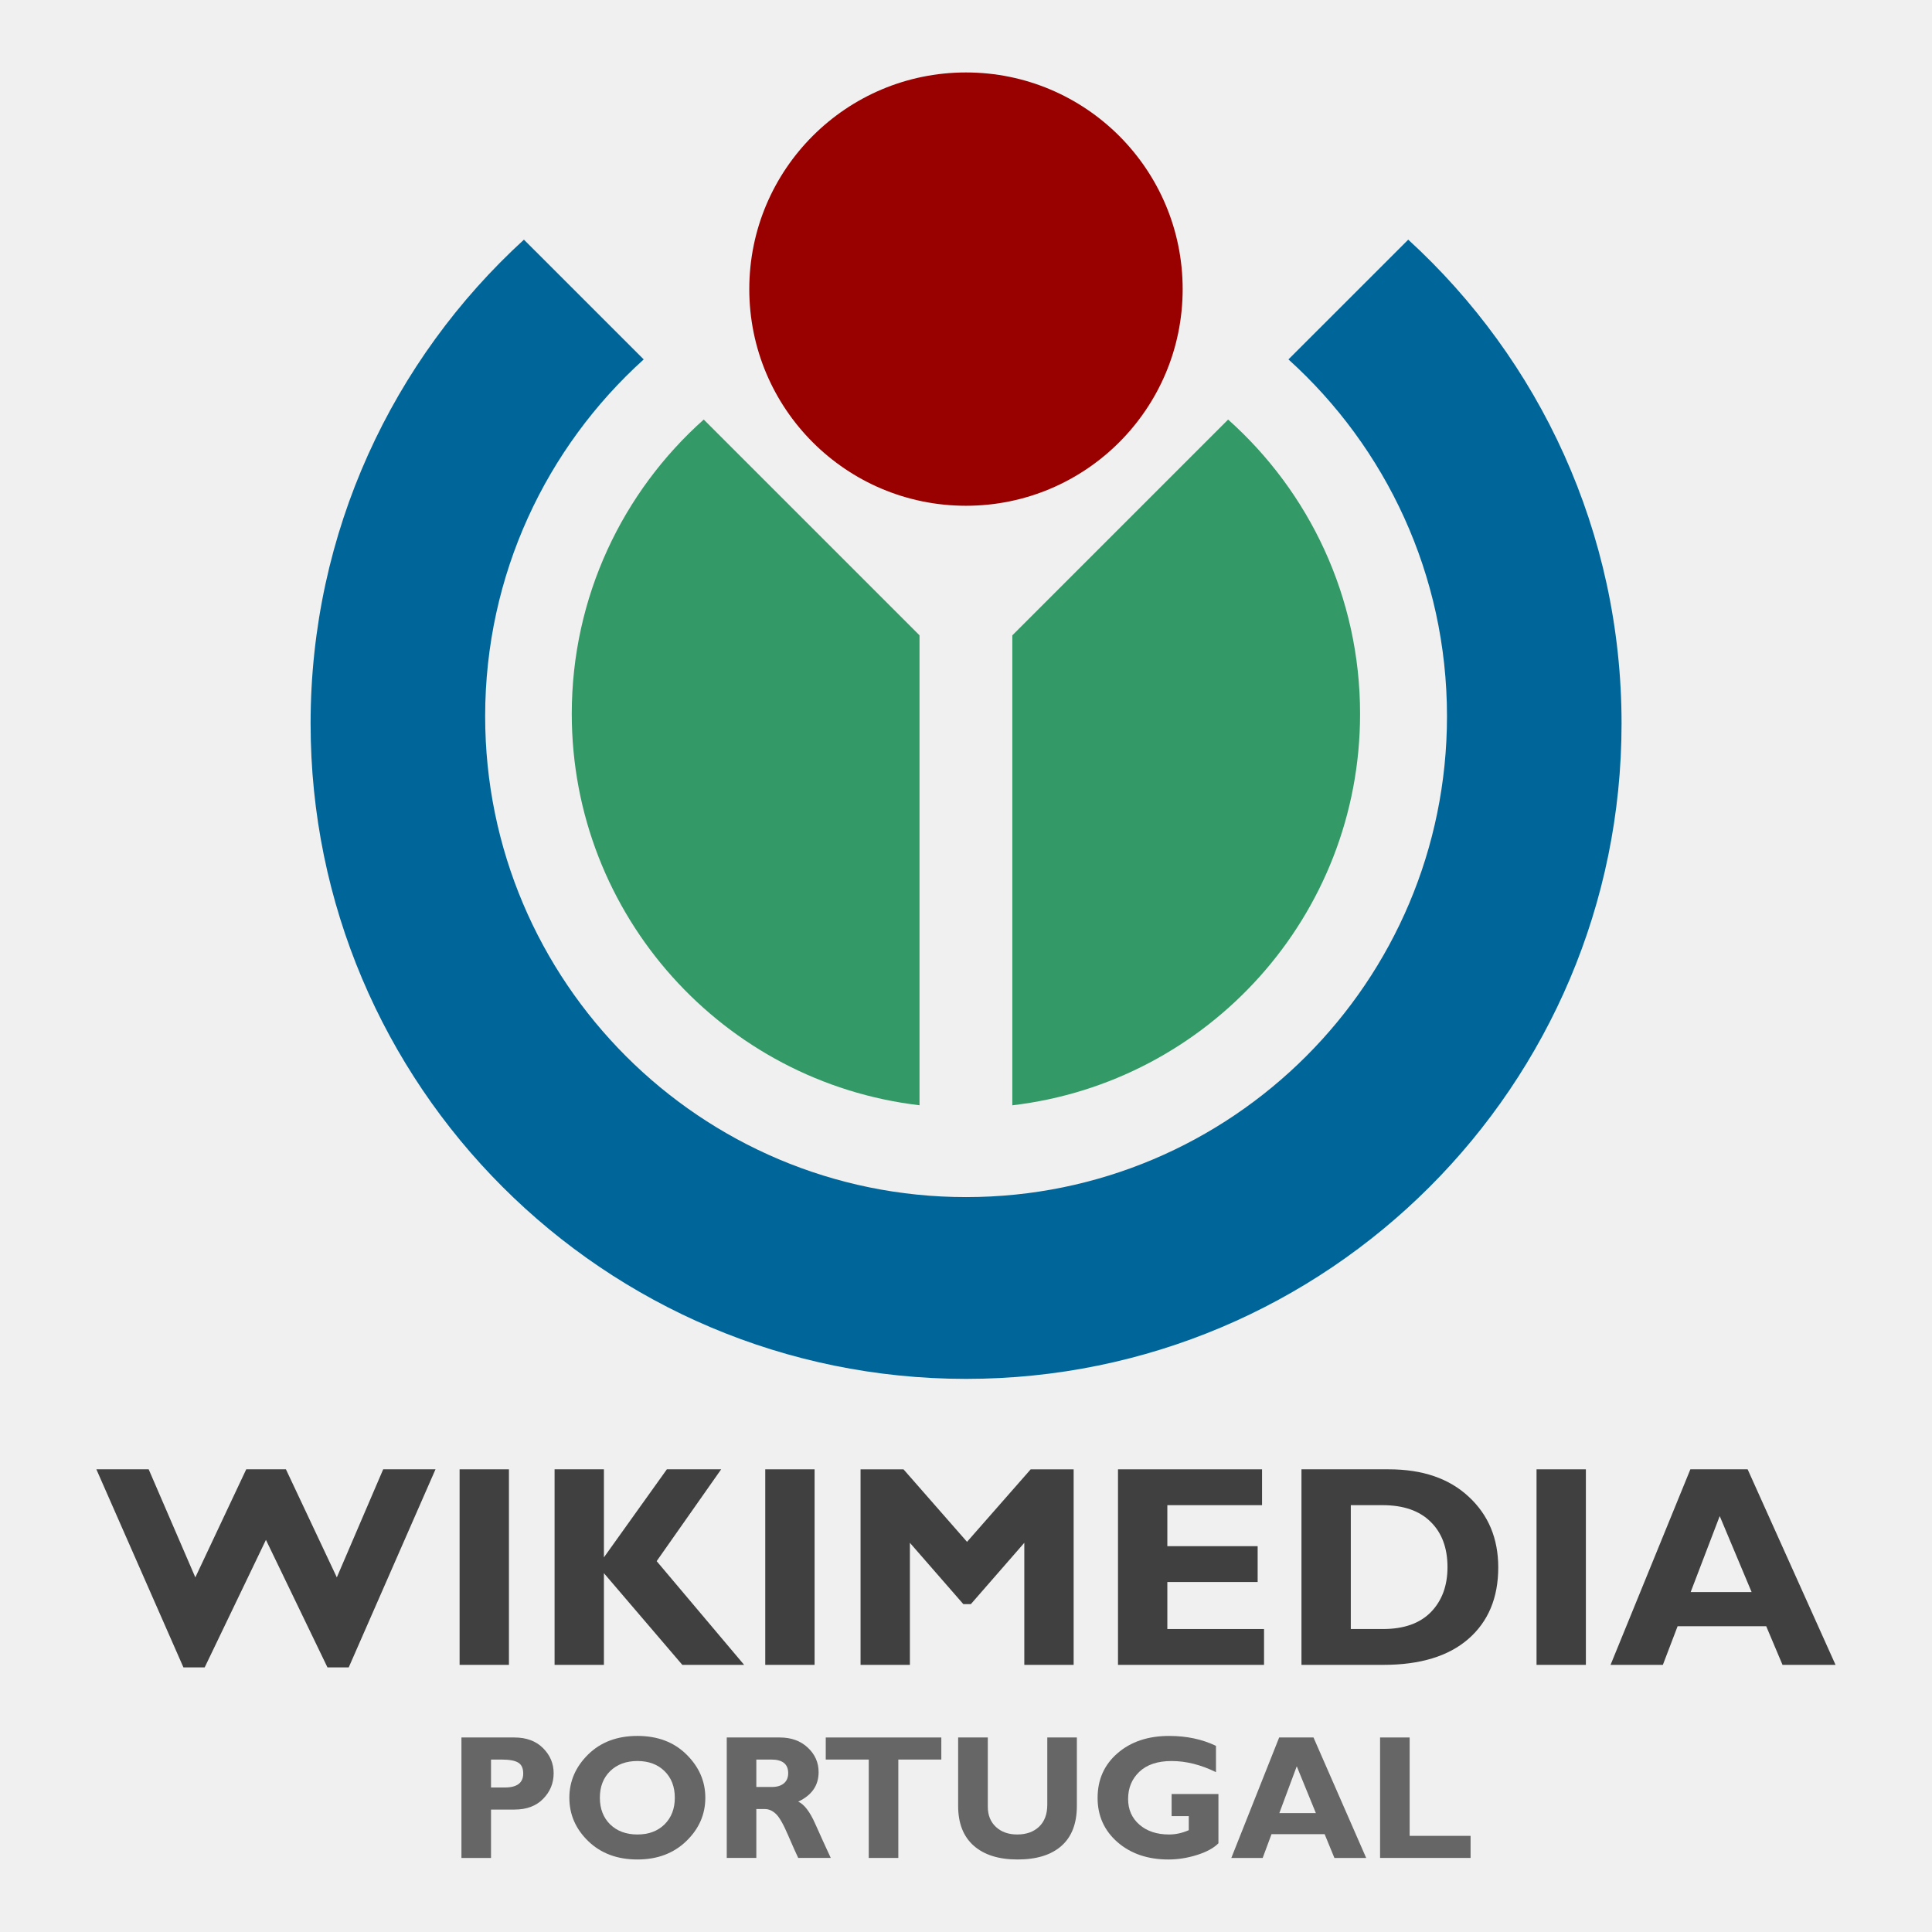
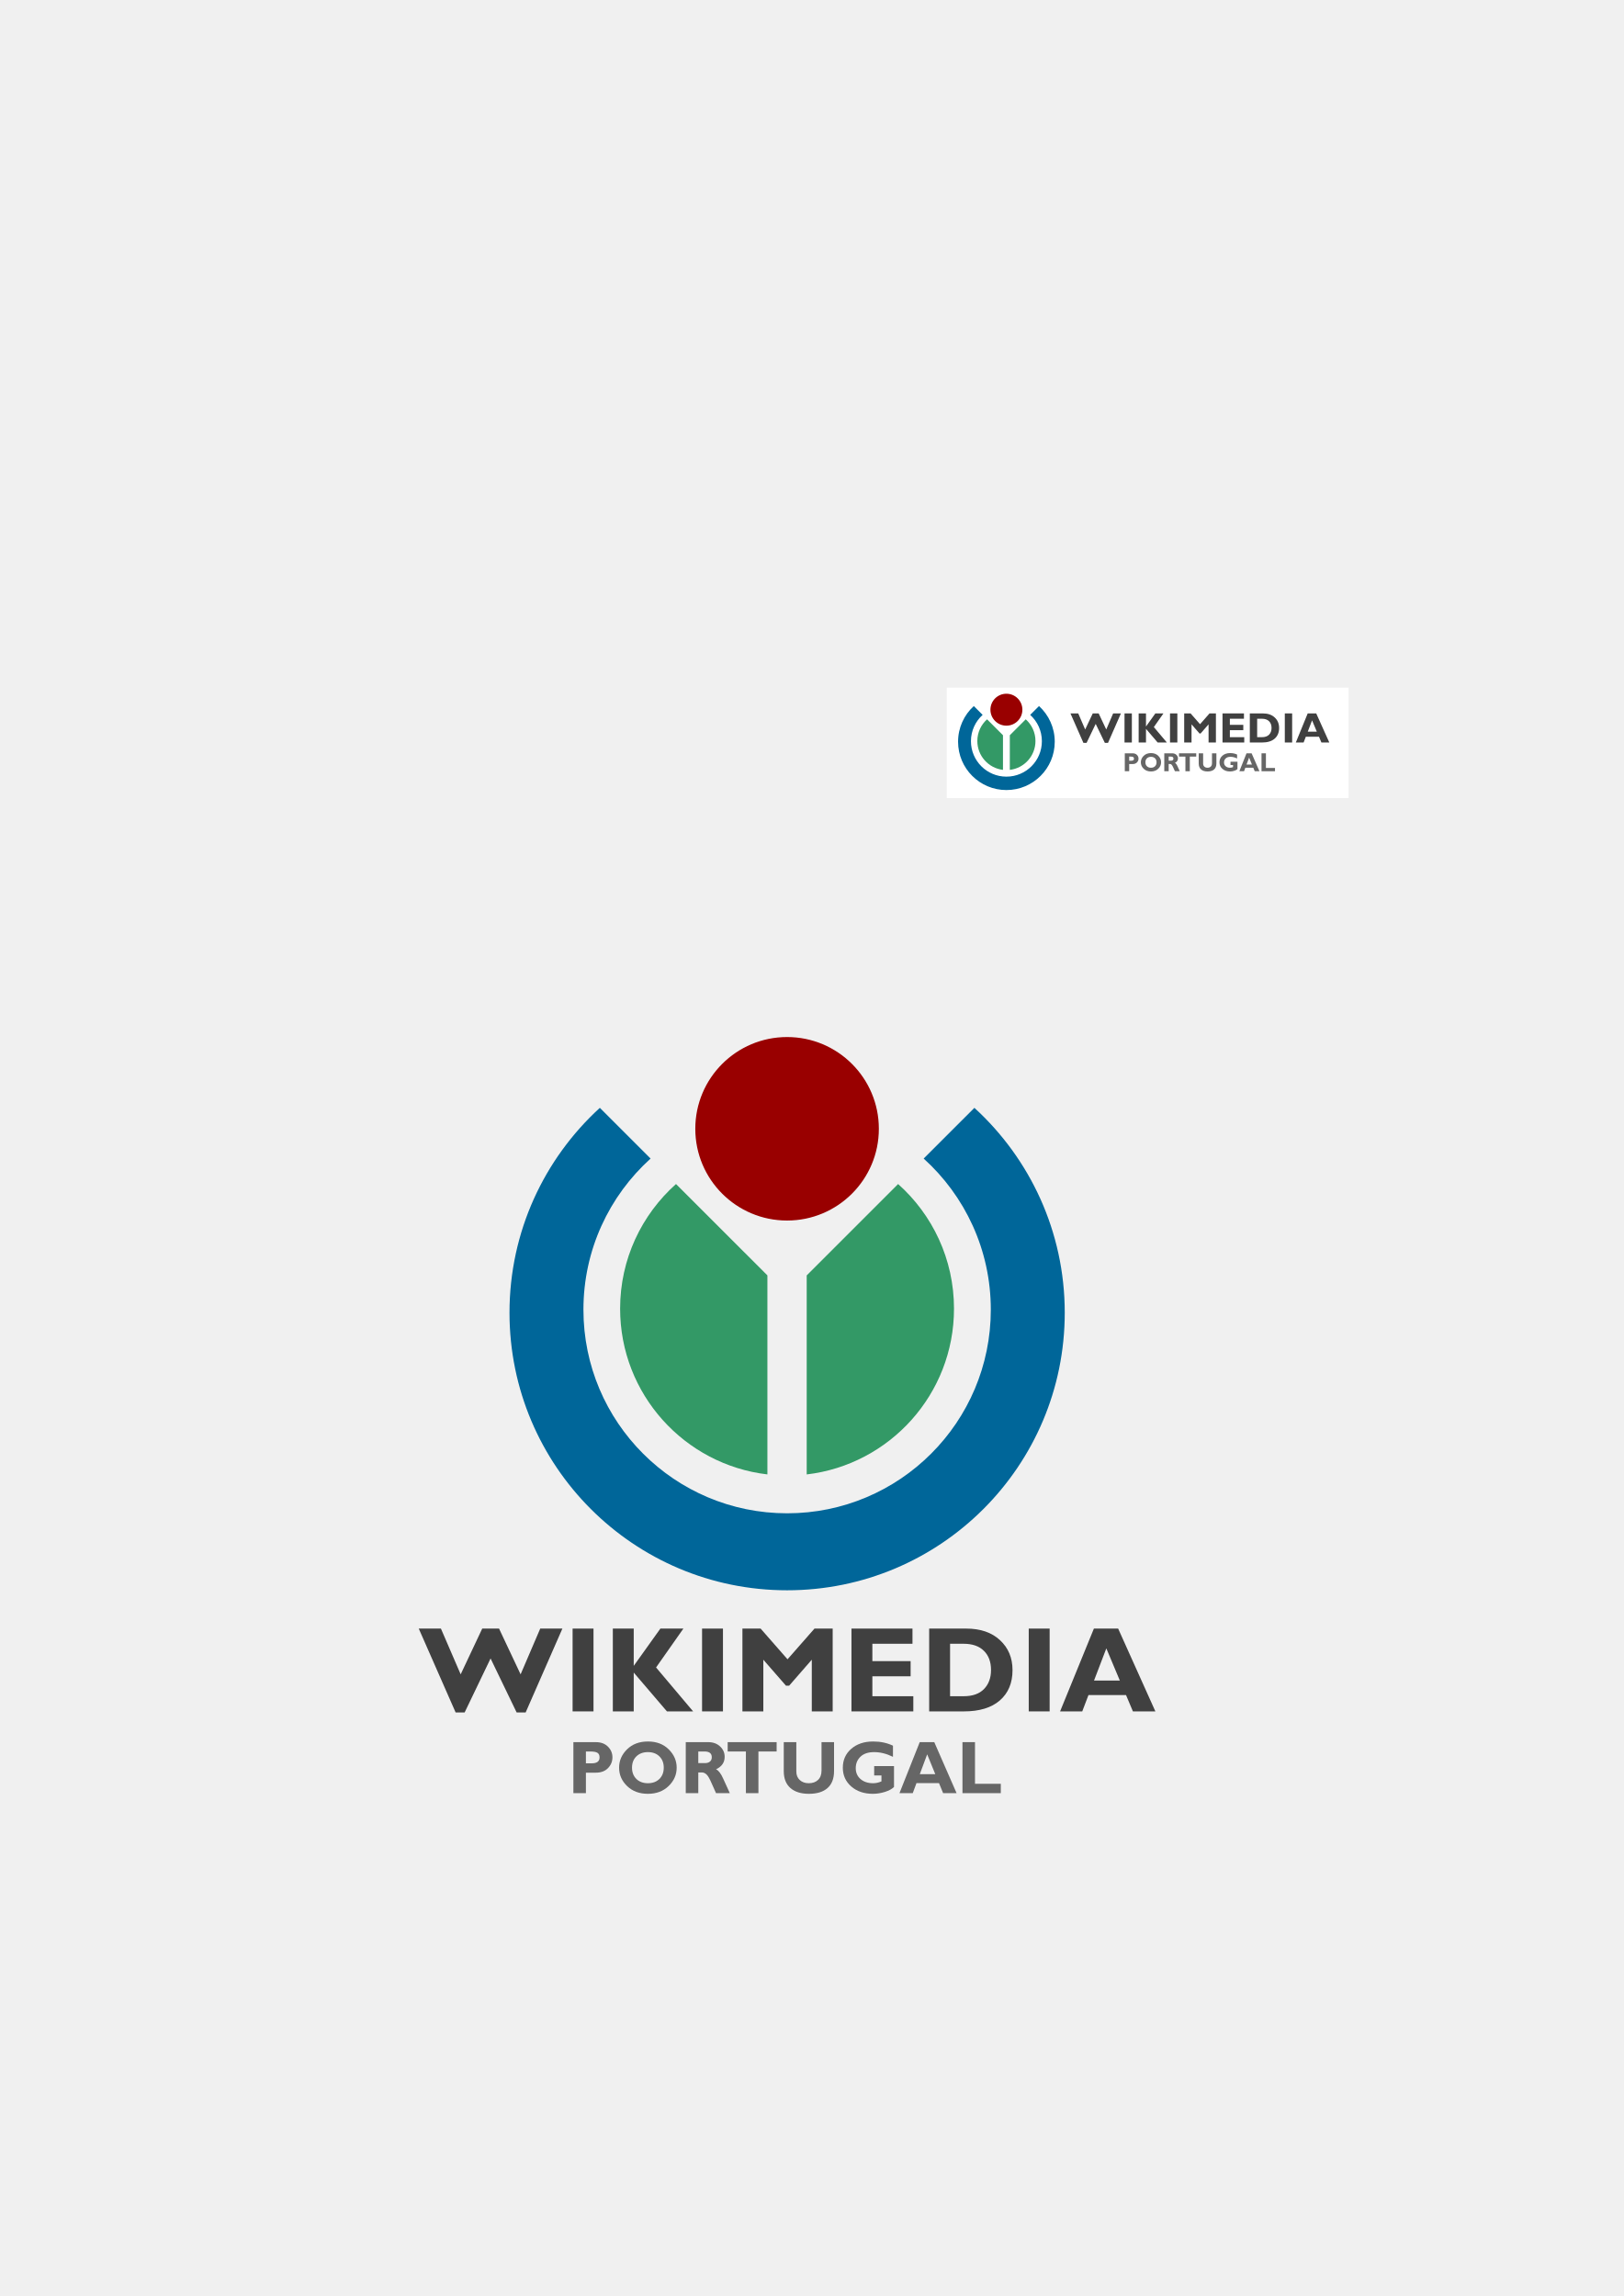
- <svg xmlns="http://www.w3.org/2000/svg" id="Wikimedia_Portugal_logo" xml:space="preserve" height="400" width="400" version="1.0" viewBox="0 0 400 400">
-   <rect id="background" height="400" width="400" y="0" x="0" fill="none" />
-   <g id="g4010" transform="matrix(.78366 0 0 .78366 -924.83 42.157)">
-     <path id="path7" fill="#900" d="m1378.1 22.588c0-31.615 25.629-57.241 57.248-57.241s57.247 25.626 57.247 57.241c0 31.612-25.629 57.236-57.247 57.236s-57.248-25.624-57.248-57.236z" />
-     <path id="path9" fill="#396" d="m1504.6 57.047c21.396 19.074 34.867 46.838 34.867 77.754 0 53.36-40.143 97.343-91.876 103.42v-124.16l57.009-57.004z" />
-     <path id="path11" fill="#396" d="m1331.2 134.8c0-30.917 13.472-58.68 34.866-77.754l57.009 57.004v124.16c-51.736-6.072-91.875-50.055-91.875-103.42z" />
-     <path id="path13" fill="#069" d="m1262.2 137.35c0-50.623 21.727-96.17 56.364-127.83l31.644 31.641c-25.724 23.247-41.889 56.873-41.889 94.271 0 70.162 56.885 127.04 127.06 127.04 70.173 0 127.05-56.879 127.05-127.04 0-37.398-16.162-71.024-41.885-94.271l31.646-31.641c34.639 31.661 56.36 77.21 56.36 127.83 0 95.628-77.527 173.15-173.18 173.15-95.643 0-173.17-77.524-173.17-173.15z" />
+ <svg xmlns="http://www.w3.org/2000/svg" id="Wikimedia_Portugal_logo" xml:space="preserve" height="297mm" width="210mm" version="1.0" viewBox="0 0 793.701 1122.52">
+   <defs id="defs535" />
+   <rect id="background" height="400" width="400" y="492.011" x="184.746" style="fill:none" />
+   <g id="g4010" transform="matrix(0.78366,0,0,0.78366,-740.0842,534.1682)">
+     <path id="path7" d="m 1378.1,22.588 c 0,-31.615 25.629,-57.241 57.248,-57.241 31.619,0 57.247,25.626 57.247,57.241 0,31.612 -25.629,57.236 -57.247,57.236 -31.618,0 -57.248,-25.624 -57.248,-57.236 z" style="fill:#990000" />
+     <path id="path9" d="m 1504.6,57.047 c 21.396,19.074 34.867,46.838 34.867,77.754 0,53.36 -40.143,97.343 -91.876,103.42 V 114.061 L 1504.6,57.057 Z" style="fill:#339966" />
+     <path id="path11" d="m 1331.2,134.8 c 0,-30.917 13.472,-58.68 34.866,-77.754 l 57.009,57.004 V 238.21 C 1371.339,232.138 1331.2,188.155 1331.2,134.79 Z" style="fill:#339966" />
+     <path id="path13" d="m 1262.2,137.35 c 0,-50.623 21.727,-96.17 56.364,-127.83 l 31.644,31.641 c -25.724,23.247 -41.889,56.873 -41.889,94.271 0,70.162 56.885,127.04 127.06,127.04 70.173,0 127.05,-56.879 127.05,-127.04 0,-37.398 -16.162,-71.024 -41.885,-94.271 L 1552.19,9.52 c 34.639,31.661 56.36,77.21 56.36,127.83 0,95.628 -77.527,173.15 -173.18,173.15 -95.643,0 -173.17,-77.524 -173.17,-173.15 z" style="fill:#006699" />
  </g>
-   <g id="text3187" fill="#404040" transform="scale(1.0064 .99359)">
-     <path id="path2845" d="m54.709 320.87-12.6 26.571h-4.375l-17.908-41.271h10.762l9.596 22.517 10.471-22.517h8.167l10.471 22.517 9.537-22.517h10.762l-17.85 41.271h-4.375l-12.658-26.571" />
-     <path id="path2847" d="m104.7 306.17v40.746h-10.15v-40.746h10.15" />
-     <path id="path2849" d="m148.36 306.17-13.271 19.133 17.996 21.612h-12.717l-16.129-19.104v19.104h-10.15v-40.746h10.15v18.346l12.95-18.346h11.171" />
-     <path id="path2851" d="m167.58 306.17v40.746h-10.15v-40.746h10.15" />
-     <path id="path2853" d="m198.94 321.28 13.096-15.108h8.837v40.746h-10.15v-25.433l-10.996 12.775h-1.546l-10.996-12.775v25.433h-10.15v-40.746h8.837l13.067 15.108" />
-     <path id="path2855" d="m260.04 339.45v7.467h-30.042v-40.746h29.633v7.467h-19.483v8.546h18.579v7.467h-18.579v9.8h19.892" />
-     <path id="path2857" d="m267.74 306.17h17.967c6.942 0 12.425 1.906 16.45 5.717 4.044 3.792 6.067 8.701 6.067 14.729-0 6.319-2.051 11.287-6.154 14.904-4.083 3.597-9.917 5.396-17.5 5.396h-16.829v-40.746m10.15 7.467v25.812h6.621c4.297 0 7.583-1.176 9.858-3.529 2.275-2.372 3.412-5.493 3.413-9.362-0-4.005-1.157-7.155-3.471-9.45-2.295-2.314-5.6-3.471-9.917-3.471h-6.504" />
-     <path id="path2859" d="m326.25 306.17v40.746h-10.15v-40.746h10.15" />
-     <path id="path2861" d="m359.53 306.17 18.083 40.746h-10.908l-3.354-8.05h-18.229l-3.033 8.05h-10.762l16.421-40.746h11.783m0.817 25.579-6.562-15.837-5.979 15.837h12.542" />
+   <g id="text3187" transform="matrix(1.0064,0,0,0.99359,184.7458,492.0112)" style="fill:#404040">
+     <path id="path2845" d="m 54.709,320.87 -12.6,26.571 H 37.734 L 19.826,306.17 h 10.762 l 9.596,22.517 10.471,-22.517 h 8.167 l 10.471,22.517 9.537,-22.517 h 10.762 l -17.85,41.271 h -4.375 L 54.709,320.87" />
+     <path id="path2847" d="m 104.7,306.17 v 40.746 H 94.55 V 306.17 h 10.15" />
+     <path id="path2849" d="m 148.36,306.17 -13.271,19.133 17.996,21.612 h -12.717 l -16.129,-19.104 v 19.104 h -10.15 v -40.746 h 10.15 v 18.346 l 12.95,-18.346 h 11.171" />
+     <path id="path2851" d="m 167.58,306.17 v 40.746 H 157.43 V 306.17 h 10.15" />
+     <path id="path2853" d="m 198.94,321.28 13.096,-15.108 h 8.837 v 40.746 h -10.15 v -25.433 l -10.996,12.775 h -1.546 l -10.996,-12.775 v 25.433 h -10.15 v -40.746 h 8.837 l 13.067,15.108" />
+     <path id="path2855" d="m 260.04,339.45 v 7.467 h -30.042 v -40.746 h 29.633 v 7.467 h -19.483 v 8.546 h 18.579 v 7.467 h -18.579 v 9.8 h 19.892" />
+     <path id="path2857" d="m 267.74,306.17 h 17.967 c 6.942,4e-5 12.425,1.906 16.45,5.717 4.044,3.792 6.067,8.701 6.067,14.729 -5e-5,6.319 -2.051,11.287 -6.154,14.904 -4.083,3.597 -9.917,5.396 -17.5,5.396 h -16.829 v -40.746 m 10.15,7.467 v 25.812 h 6.621 c 4.297,0 7.583,-1.176 9.858,-3.529 2.275,-2.372 3.412,-5.493 3.413,-9.362 -3e-5,-4.005 -1.157,-7.155 -3.471,-9.45 -2.295,-2.314 -5.6,-3.471 -9.917,-3.471 h -6.504" />
+     <path id="path2859" d="m 326.25,306.17 v 40.746 H 316.1 V 306.17 h 10.15" />
+     <path id="path2861" d="m 359.53,306.17 18.083,40.746 h -10.908 l -3.354,-8.05 h -18.229 l -3.033,8.05 h -10.762 l 16.421,-40.746 h 11.783 m 0.817,25.579 -6.562,-15.837 -5.979,15.837 h 12.542" />
  </g>
-   <g id="text3963" fill="#666" transform="scale(.99272 1.0073)">
-     <path id="path2864" d="m96.238 357.12h11.041c2.505 0 4.496 0.727 5.973 2.18 1.477 1.453 2.215 3.172 2.215 5.157-0 2.056-0.733 3.816-2.198 5.281-1.453 1.465-3.438 2.198-5.955 2.198h-4.909v9.943h-6.168v-24.759m6.168 4.537v5.742h2.871c2.564 0 3.846-0.957 3.846-2.871-0-1.075-0.343-1.819-1.028-2.233-0.685-0.425-1.855-0.638-3.509-0.638h-2.18" />
-     <path id="path2866" d="m132.94 356.8c4.218 0 7.633 1.276 10.244 3.828 2.611 2.54 3.917 5.5 3.917 8.879-0 3.426-1.323 6.398-3.97 8.915-2.647 2.517-6.043 3.775-10.191 3.775-4.194 0-7.609-1.252-10.244-3.757-2.635-2.505-3.952-5.482-3.952-8.932 0-3.391 1.306-6.357 3.917-8.897 2.623-2.54 6.049-3.81 10.279-3.81m0 20.257c2.339 0 4.224-0.691 5.654-2.074 1.43-1.394 2.144-3.22 2.144-5.476-0-2.268-0.715-4.094-2.144-5.476-1.43-1.382-3.314-2.074-5.654-2.074-2.351 0-4.248 0.691-5.689 2.074-1.43 1.382-2.144 3.208-2.144 5.476 0 2.257 0.715 4.082 2.144 5.476 1.441 1.382 3.338 2.074 5.689 2.074" />
-     <path id="path2868" d="m151.57 357.12h11.059c2.398 0 4.348 0.697 5.848 2.091 1.5 1.382 2.251 3.06 2.251 5.033-0 2.729-1.418 4.75-4.253 6.061 1.252 0.555 2.434 2.074 3.545 4.555 1.122 2.481 2.204 4.821 3.243 7.018h-6.788c-0.402-0.815-1.105-2.369-2.109-4.661-0.992-2.292-1.849-3.763-2.57-4.413-0.709-0.65-1.471-0.975-2.286-0.975h-1.772v10.049h-6.168v-24.759m6.168 4.537v5.636h3.261c1.04 0 1.861-0.242 2.463-0.727 0.614-0.496 0.922-1.199 0.922-2.109-0-1.867-1.176-2.8-3.527-2.8h-3.119" />
-     <path id="path2870" d="m196.32 357.12v4.537h-8.968v20.222h-6.168v-20.222h-8.968v-4.537h24.103" />
-     <path id="path2872" d="m218.42 357.12h6.168v14.054c-0 3.615-1.069 6.357-3.208 8.223-2.139 1.867-5.193 2.8-9.163 2.8-3.923 0-6.971-0.945-9.145-2.836-2.162-1.89-3.243-4.608-3.243-8.152v-14.09h6.185v14.231c0 1.725 0.561 3.107 1.684 4.147 1.134 1.04 2.617 1.56 4.448 1.56 1.902 0 3.421-0.532 4.555-1.595 1.146-1.063 1.719-2.576 1.719-4.537v-13.806" />
-     <path id="path2874" d="m253.6 358.84v5.405c-3.155-1.524-6.238-2.286-9.251-2.286-2.907 0-5.146 0.733-6.717 2.198-1.571 1.465-2.357 3.332-2.357 5.6-0 2.174 0.786 3.934 2.357 5.281s3.639 2.02 6.203 2.02c1.359 0 2.723-0.295 4.094-0.886v-2.889h-3.58v-4.537h9.765v10.12c-0.981 0.981-2.475 1.784-4.484 2.41-1.997 0.614-3.976 0.922-5.937 0.922-4.313 0-7.857-1.187-10.634-3.562-2.765-2.387-4.147-5.417-4.147-9.092 0-3.757 1.382-6.817 4.147-9.18 2.777-2.375 6.368-3.562 10.775-3.562 3.639 0 6.894 0.679 9.765 2.038" />
-     <path id="path2876" d="m273.94 357.12 10.988 24.759h-6.628l-2.038-4.891h-11.077l-1.843 4.891h-6.54l9.978-24.759h7.16m0.496 15.543-3.988-9.623-3.633 9.623h7.621" />
-     <path id="path2878" d="m306.7 377.34v4.537h-18.875v-24.759h6.168v20.222h12.707" />
+   <g id="text3963" transform="matrix(0.99272,0,0,1.0073,184.7458,492.0112)" style="fill:#666666">
+     <path id="path2864" d="m 96.238,357.12 h 11.041 c 2.505,2e-5 4.496,0.727 5.973,2.18 1.477,1.453 2.215,3.172 2.215,5.157 -3e-5,2.056 -0.733,3.816 -2.198,5.281 -1.453,1.465 -3.438,2.198 -5.955,2.198 h -4.909 v 9.943 h -6.168 v -24.759 m 6.168,4.537 v 5.742 h 2.871 c 2.564,10e-6 3.846,-0.957 3.846,-2.871 -10e-6,-1.075 -0.343,-1.819 -1.028,-2.233 -0.685,-0.425 -1.855,-0.638 -3.509,-0.638 h -2.18" />
+     <path id="path2866" d="m 132.94,356.8 c 4.218,2e-5 7.633,1.276 10.244,3.828 2.611,2.54 3.917,5.5 3.917,8.879 -3e-5,3.426 -1.323,6.398 -3.97,8.915 -2.647,2.517 -6.043,3.775 -10.191,3.775 -4.194,0 -7.609,-1.252 -10.244,-3.757 -2.635,-2.505 -3.952,-5.482 -3.952,-8.932 0,-3.391 1.306,-6.357 3.917,-8.897 2.623,-2.54 6.049,-3.81 10.279,-3.81 m 0,20.257 c 2.339,1e-5 4.224,-0.691 5.654,-2.074 1.43,-1.394 2.144,-3.22 2.144,-5.476 -2e-5,-2.268 -0.715,-4.094 -2.144,-5.476 -1.43,-1.382 -3.314,-2.074 -5.654,-2.074 -2.351,2e-5 -4.248,0.691 -5.689,2.074 -1.43,1.382 -2.144,3.208 -2.144,5.476 0,2.257 0.715,4.082 2.144,5.476 1.441,1.382 3.338,2.074 5.689,2.074" />
+     <path id="path2868" d="m 151.57,357.12 h 11.059 c 2.398,2e-5 4.348,0.697 5.848,2.091 1.5,1.382 2.251,3.06 2.251,5.033 -2e-5,2.729 -1.418,4.75 -4.253,6.061 1.252,0.555 2.434,2.074 3.545,4.555 1.122,2.481 2.204,4.821 3.243,7.018 h -6.788 c -0.402,-0.815 -1.105,-2.369 -2.109,-4.661 -0.992,-2.292 -1.849,-3.763 -2.57,-4.413 -0.709,-0.65 -1.471,-0.975 -2.286,-0.975 h -1.772 v 10.049 h -6.168 v -24.759 m 6.168,4.537 v 5.636 h 3.261 c 1.04,2e-5 1.861,-0.242 2.463,-0.727 0.614,-0.496 0.922,-1.199 0.922,-2.109 -2e-5,-1.867 -1.176,-2.8 -3.527,-2.8 h -3.119" />
+     <path id="path2870" d="m 196.32,357.12 v 4.537 h -8.968 v 20.222 h -6.168 v -20.222 h -8.968 v -4.537 h 24.103" />
+     <path id="path2872" d="m 218.42,357.12 h 6.168 v 14.054 c -2e-5,3.615 -1.069,6.357 -3.208,8.223 -2.139,1.867 -5.193,2.8 -9.163,2.8 -3.923,0 -6.971,-0.945 -9.145,-2.836 -2.162,-1.89 -3.243,-4.608 -3.243,-8.152 v -14.09 h 6.185 v 14.231 c 0,1.725 0.561,3.107 1.684,4.147 1.134,1.04 2.617,1.56 4.448,1.56 1.902,10e-6 3.421,-0.532 4.555,-1.595 1.146,-1.063 1.719,-2.576 1.719,-4.537 v -13.806" />
+     <path id="path2874" d="m 253.6,358.84 v 5.405 c -3.155,-1.524 -6.238,-2.286 -9.251,-2.286 -2.907,2e-5 -5.146,0.733 -6.717,2.198 -1.571,1.465 -2.357,3.332 -2.357,5.6 -1e-5,2.174 0.786,3.934 2.357,5.281 1.571,1.347 3.639,2.02 6.203,2.02 1.359,10e-6 2.723,-0.295 4.094,-0.886 v -2.889 h -3.58 v -4.537 h 9.765 v 10.12 c -0.981,0.981 -2.475,1.784 -4.484,2.41 -1.997,0.614 -3.976,0.922 -5.937,0.922 -4.313,0 -7.857,-1.187 -10.634,-3.562 -2.765,-2.387 -4.147,-5.417 -4.147,-9.092 0,-3.757 1.382,-6.817 4.147,-9.18 2.777,-2.375 6.368,-3.562 10.775,-3.562 3.639,2e-5 6.894,0.679 9.765,2.038" />
+     <path id="path2876" d="m 273.94,357.12 10.988,24.759 h -6.628 l -2.038,-4.891 h -11.077 l -1.843,4.891 h -6.54 l 9.978,-24.759 h 7.16 m 0.496,15.543 -3.988,-9.623 -3.633,9.623 h 7.621" />
+     <path id="path2878" d="m 306.7,377.34 v 4.537 h -18.875 v -24.759 h 6.168 v 20.222 h 12.707" />
+   </g>
+   <g transform="matrix(3.779528,0,0,3.779528,290.7185,179.1674)" id="g438">
+     <rect y="41.548" x="45.535" height="14.287" width="51.962" id="rect72-7" style="fill:#ffffff;fill-opacity:1;stroke-width:0.235" />
+     <g transform="matrix(0.03610128,0,0,0.03610128,1.425024,43.58336)" id="g4010-2">
+       <path d="m 1378.1,22.588 c 0,-31.615 25.629,-57.241 57.248,-57.241 31.619,0 57.247,25.626 57.247,57.241 0,31.612 -25.629,57.236 -57.247,57.236 -31.618,0 -57.248,-25.624 -57.248,-57.236 z" id="path7-2" style="fill:#990000" />
+       <path d="m 1504.6,57.047 c 21.396,19.074 34.867,46.838 34.867,77.754 0,53.36 -40.143,97.343 -91.876,103.42 V 114.061 L 1504.6,57.057 Z" id="path9-9" style="fill:#339966" />
+       <path d="m 1331.2,134.8 c 0,-30.917 13.472,-58.68 34.866,-77.754 l 57.009,57.004 V 238.21 C 1371.339,232.138 1331.2,188.155 1331.2,134.79 Z" id="path11-3" style="fill:#339966" />
+       <path d="m 1262.2,137.35 c 0,-50.623 21.727,-96.17 56.364,-127.83 l 31.644,31.641 c -25.724,23.247 -41.889,56.873 -41.889,94.271 0,70.162 56.885,127.04 127.06,127.04 70.173,0 127.05,-56.879 127.05,-127.04 0,-37.398 -16.162,-71.024 -41.885,-94.271 L 1552.19,9.52 c 34.639,31.661 56.36,77.21 56.36,127.83 0,95.628 -77.527,173.15 -173.18,173.15 -95.643,0 -173.17,-77.524 -173.17,-173.15 z" id="path13-8" style="fill:#006699" />
+     </g>
+     <g transform="matrix(2.352623,0,0,2.352623,2.81927,-87.17742)" id="g410">
+       <g style="fill:#404040" id="text3187-5" transform="matrix(0.03977415,0,0,0.03926788,24.16542,44.10857)">
+         <path id="path2845-4" d="m 54.709,320.87 -12.6,26.571 H 37.734 L 19.826,306.17 h 10.762 l 9.596,22.517 10.471,-22.517 h 8.167 l 10.471,22.517 9.537,-22.517 h 10.762 l -17.85,41.271 h -4.375 L 54.709,320.87" />
+         <path id="path2847-4" d="m 104.7,306.17 v 40.746 H 94.55 V 306.17 h 10.15" />
+         <path id="path2849-6" d="m 148.36,306.17 -13.271,19.133 17.996,21.612 h -12.717 l -16.129,-19.104 v 19.104 h -10.15 v -40.746 h 10.15 v 18.346 l 12.95,-18.346 h 11.171" />
+         <path id="path2851-2" d="m 167.58,306.17 v 40.746 H 157.43 V 306.17 h 10.15" />
+         <path id="path2853-4" d="m 198.94,321.28 13.096,-15.108 h 8.837 v 40.746 h -10.15 v -25.433 l -10.996,12.775 h -1.546 l -10.996,-12.775 v 25.433 h -10.15 v -40.746 h 8.837 l 13.067,15.108" />
+         <path id="path2855-3" d="m 260.04,339.45 v 7.467 h -30.042 v -40.746 h 29.633 v 7.467 h -19.483 v 8.546 h 18.579 v 7.467 h -18.579 v 9.8 h 19.892" />
+         <path id="path2857-6" d="m 267.74,306.17 h 17.967 c 6.942,4e-5 12.425,1.906 16.45,5.717 4.044,3.792 6.067,8.701 6.067,14.729 -5e-5,6.319 -2.051,11.287 -6.154,14.904 -4.083,3.597 -9.917,5.396 -17.5,5.396 h -16.829 v -40.746 m 10.15,7.467 v 25.812 h 6.621 c 4.297,0 7.583,-1.176 9.858,-3.529 2.275,-2.372 3.412,-5.493 3.413,-9.362 -3e-5,-4.005 -1.157,-7.155 -3.471,-9.45 -2.295,-2.314 -5.6,-3.471 -9.917,-3.471 h -6.504" />
+         <path id="path2859-0" d="m 326.25,306.17 v 40.746 H 316.1 V 306.17 h 10.15" />
+         <path id="path2861-4" d="m 359.53,306.17 18.083,40.746 h -10.908 l -3.354,-8.05 h -18.229 l -3.033,8.05 h -10.762 l 16.421,-40.746 h 11.783 m 0.817,25.579 -6.562,-15.837 -5.979,15.837 h 12.542" />
+       </g>
+       <g style="fill:#666666" id="text3963-0" transform="matrix(0.0392335,0,0,0.03980971,24.16542,44.10857)">
+         <path id="path2864-3" d="m 96.238,357.12 h 11.041 c 2.505,2e-5 4.496,0.727 5.973,2.18 1.477,1.453 2.215,3.172 2.215,5.157 -3e-5,2.056 -0.733,3.816 -2.198,5.281 -1.453,1.465 -3.438,2.198 -5.955,2.198 h -4.909 v 9.943 h -6.168 v -24.759 m 6.168,4.537 v 5.742 h 2.871 c 2.564,10e-6 3.846,-0.957 3.846,-2.871 -10e-6,-1.075 -0.343,-1.819 -1.028,-2.233 -0.685,-0.425 -1.855,-0.638 -3.509,-0.638 h -2.18" />
+         <path id="path2866-5" d="m 132.94,356.8 c 4.218,2e-5 7.633,1.276 10.244,3.828 2.611,2.54 3.917,5.5 3.917,8.879 -3e-5,3.426 -1.323,6.398 -3.97,8.915 -2.647,2.517 -6.043,3.775 -10.191,3.775 -4.194,0 -7.609,-1.252 -10.244,-3.757 -2.635,-2.505 -3.952,-5.482 -3.952,-8.932 0,-3.391 1.306,-6.357 3.917,-8.897 2.623,-2.54 6.049,-3.81 10.279,-3.81 m 0,20.257 c 2.339,1e-5 4.224,-0.691 5.654,-2.074 1.43,-1.394 2.144,-3.22 2.144,-5.476 -2e-5,-2.268 -0.715,-4.094 -2.144,-5.476 -1.43,-1.382 -3.314,-2.074 -5.654,-2.074 -2.351,2e-5 -4.248,0.691 -5.689,2.074 -1.43,1.382 -2.144,3.208 -2.144,5.476 0,2.257 0.715,4.082 2.144,5.476 1.441,1.382 3.338,2.074 5.689,2.074" />
+         <path id="path2868-6" d="m 151.57,357.12 h 11.059 c 2.398,2e-5 4.348,0.697 5.848,2.091 1.5,1.382 2.251,3.06 2.251,5.033 -2e-5,2.729 -1.418,4.75 -4.253,6.061 1.252,0.555 2.434,2.074 3.545,4.555 1.122,2.481 2.204,4.821 3.243,7.018 h -6.788 c -0.402,-0.815 -1.105,-2.369 -2.109,-4.661 -0.992,-2.292 -1.849,-3.763 -2.57,-4.413 -0.709,-0.65 -1.471,-0.975 -2.286,-0.975 h -1.772 v 10.049 h -6.168 v -24.759 m 6.168,4.537 v 5.636 h 3.261 c 1.04,2e-5 1.861,-0.242 2.463,-0.727 0.614,-0.496 0.922,-1.199 0.922,-2.109 -2e-5,-1.867 -1.176,-2.8 -3.527,-2.8 h -3.119" />
+         <path id="path2870-5" d="m 196.32,357.12 v 4.537 h -8.968 v 20.222 h -6.168 v -20.222 h -8.968 v -4.537 h 24.103" />
+         <path id="path2872-1" d="m 218.42,357.12 h 6.168 v 14.054 c -2e-5,3.615 -1.069,6.357 -3.208,8.223 -2.139,1.867 -5.193,2.8 -9.163,2.8 -3.923,0 -6.971,-0.945 -9.145,-2.836 -2.162,-1.89 -3.243,-4.608 -3.243,-8.152 v -14.09 h 6.185 v 14.231 c 0,1.725 0.561,3.107 1.684,4.147 1.134,1.04 2.617,1.56 4.448,1.56 1.902,10e-6 3.421,-0.532 4.555,-1.595 1.146,-1.063 1.719,-2.576 1.719,-4.537 v -13.806" />
+         <path id="path2874-9" d="m 253.6,358.84 v 5.405 c -3.155,-1.524 -6.238,-2.286 -9.251,-2.286 -2.907,2e-5 -5.146,0.733 -6.717,2.198 -1.571,1.465 -2.357,3.332 -2.357,5.6 -1e-5,2.174 0.786,3.934 2.357,5.281 1.571,1.347 3.639,2.02 6.203,2.02 1.359,10e-6 2.723,-0.295 4.094,-0.886 v -2.889 h -3.58 v -4.537 h 9.765 v 10.12 c -0.981,0.981 -2.475,1.784 -4.484,2.41 -1.997,0.614 -3.976,0.922 -5.937,0.922 -4.313,0 -7.857,-1.187 -10.634,-3.562 -2.765,-2.387 -4.147,-5.417 -4.147,-9.092 0,-3.757 1.382,-6.817 4.147,-9.18 2.777,-2.375 6.368,-3.562 10.775,-3.562 3.639,2e-5 6.894,0.679 9.765,2.038" />
+         <path id="path2876-2" d="m 273.94,357.12 10.988,24.759 h -6.628 l -2.038,-4.891 h -11.077 l -1.843,4.891 h -6.54 l 9.978,-24.759 h 7.16 m 0.496,15.543 -3.988,-9.623 -3.633,9.623 h 7.621" />
+         <path id="path2878-2" d="m 306.7,377.34 v 4.537 h -18.875 v -24.759 h 6.168 v 20.222 h 12.707" />
+       </g>
+     </g>
  </g>
</svg>
